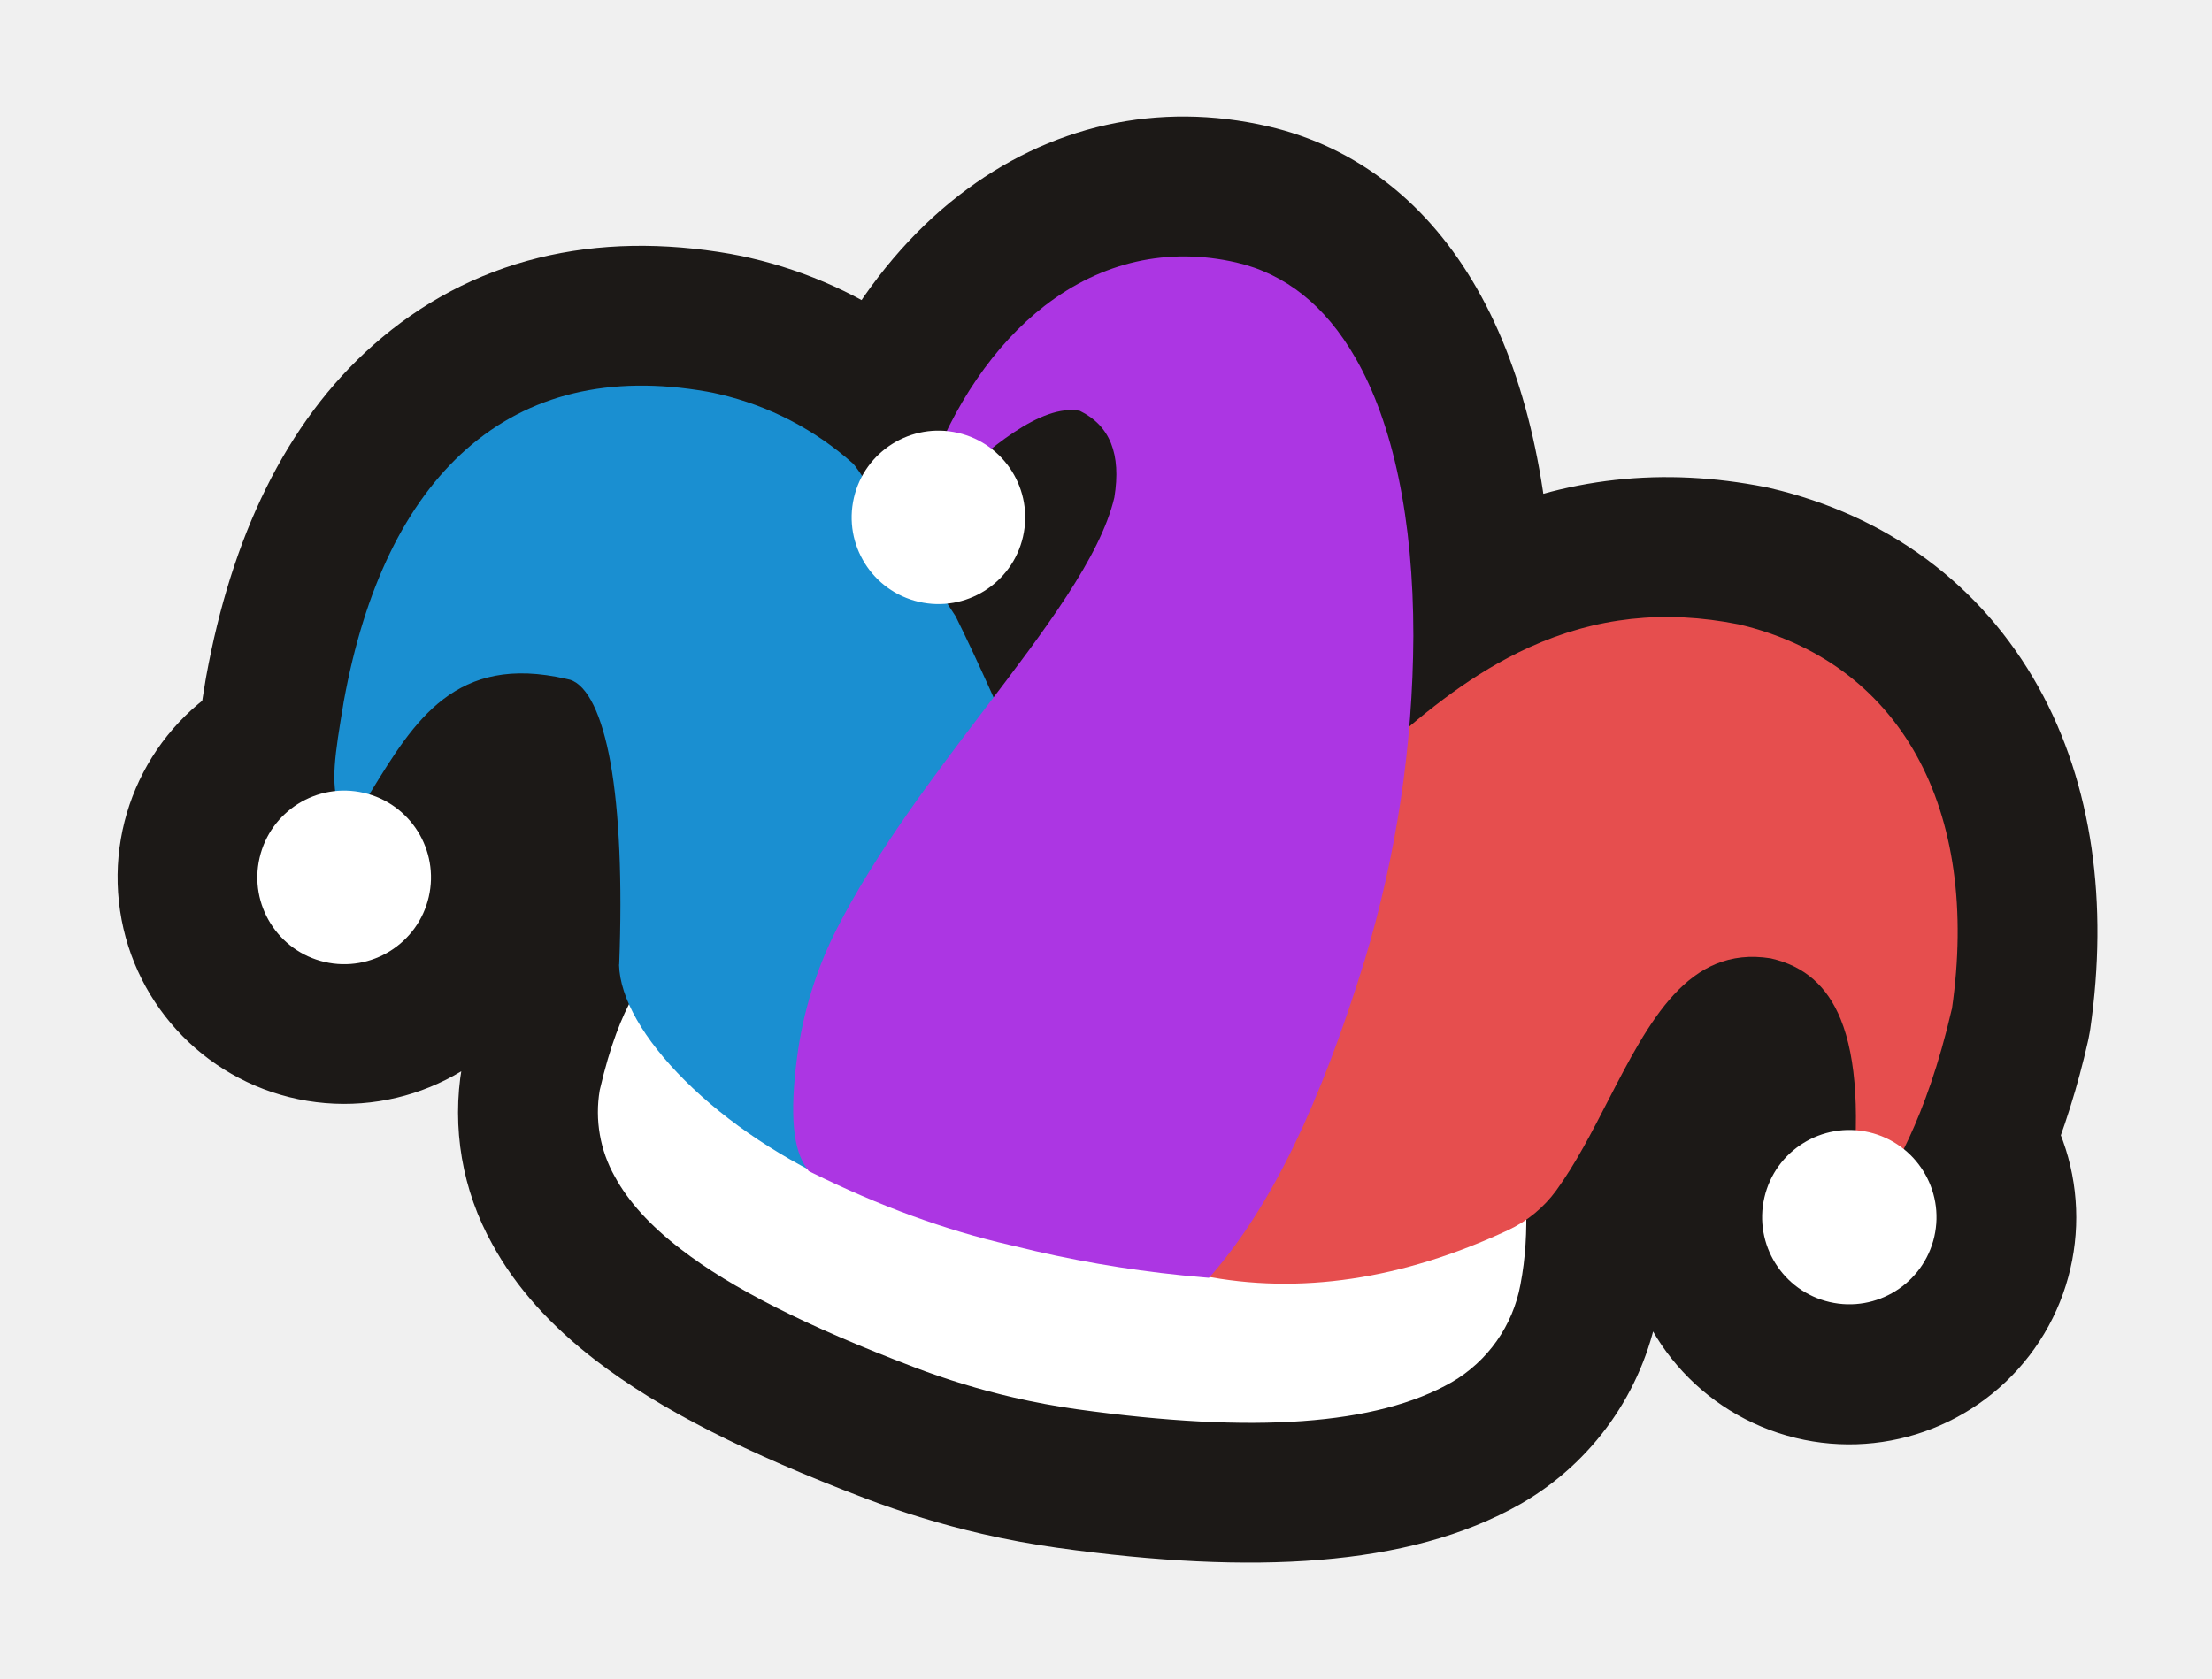
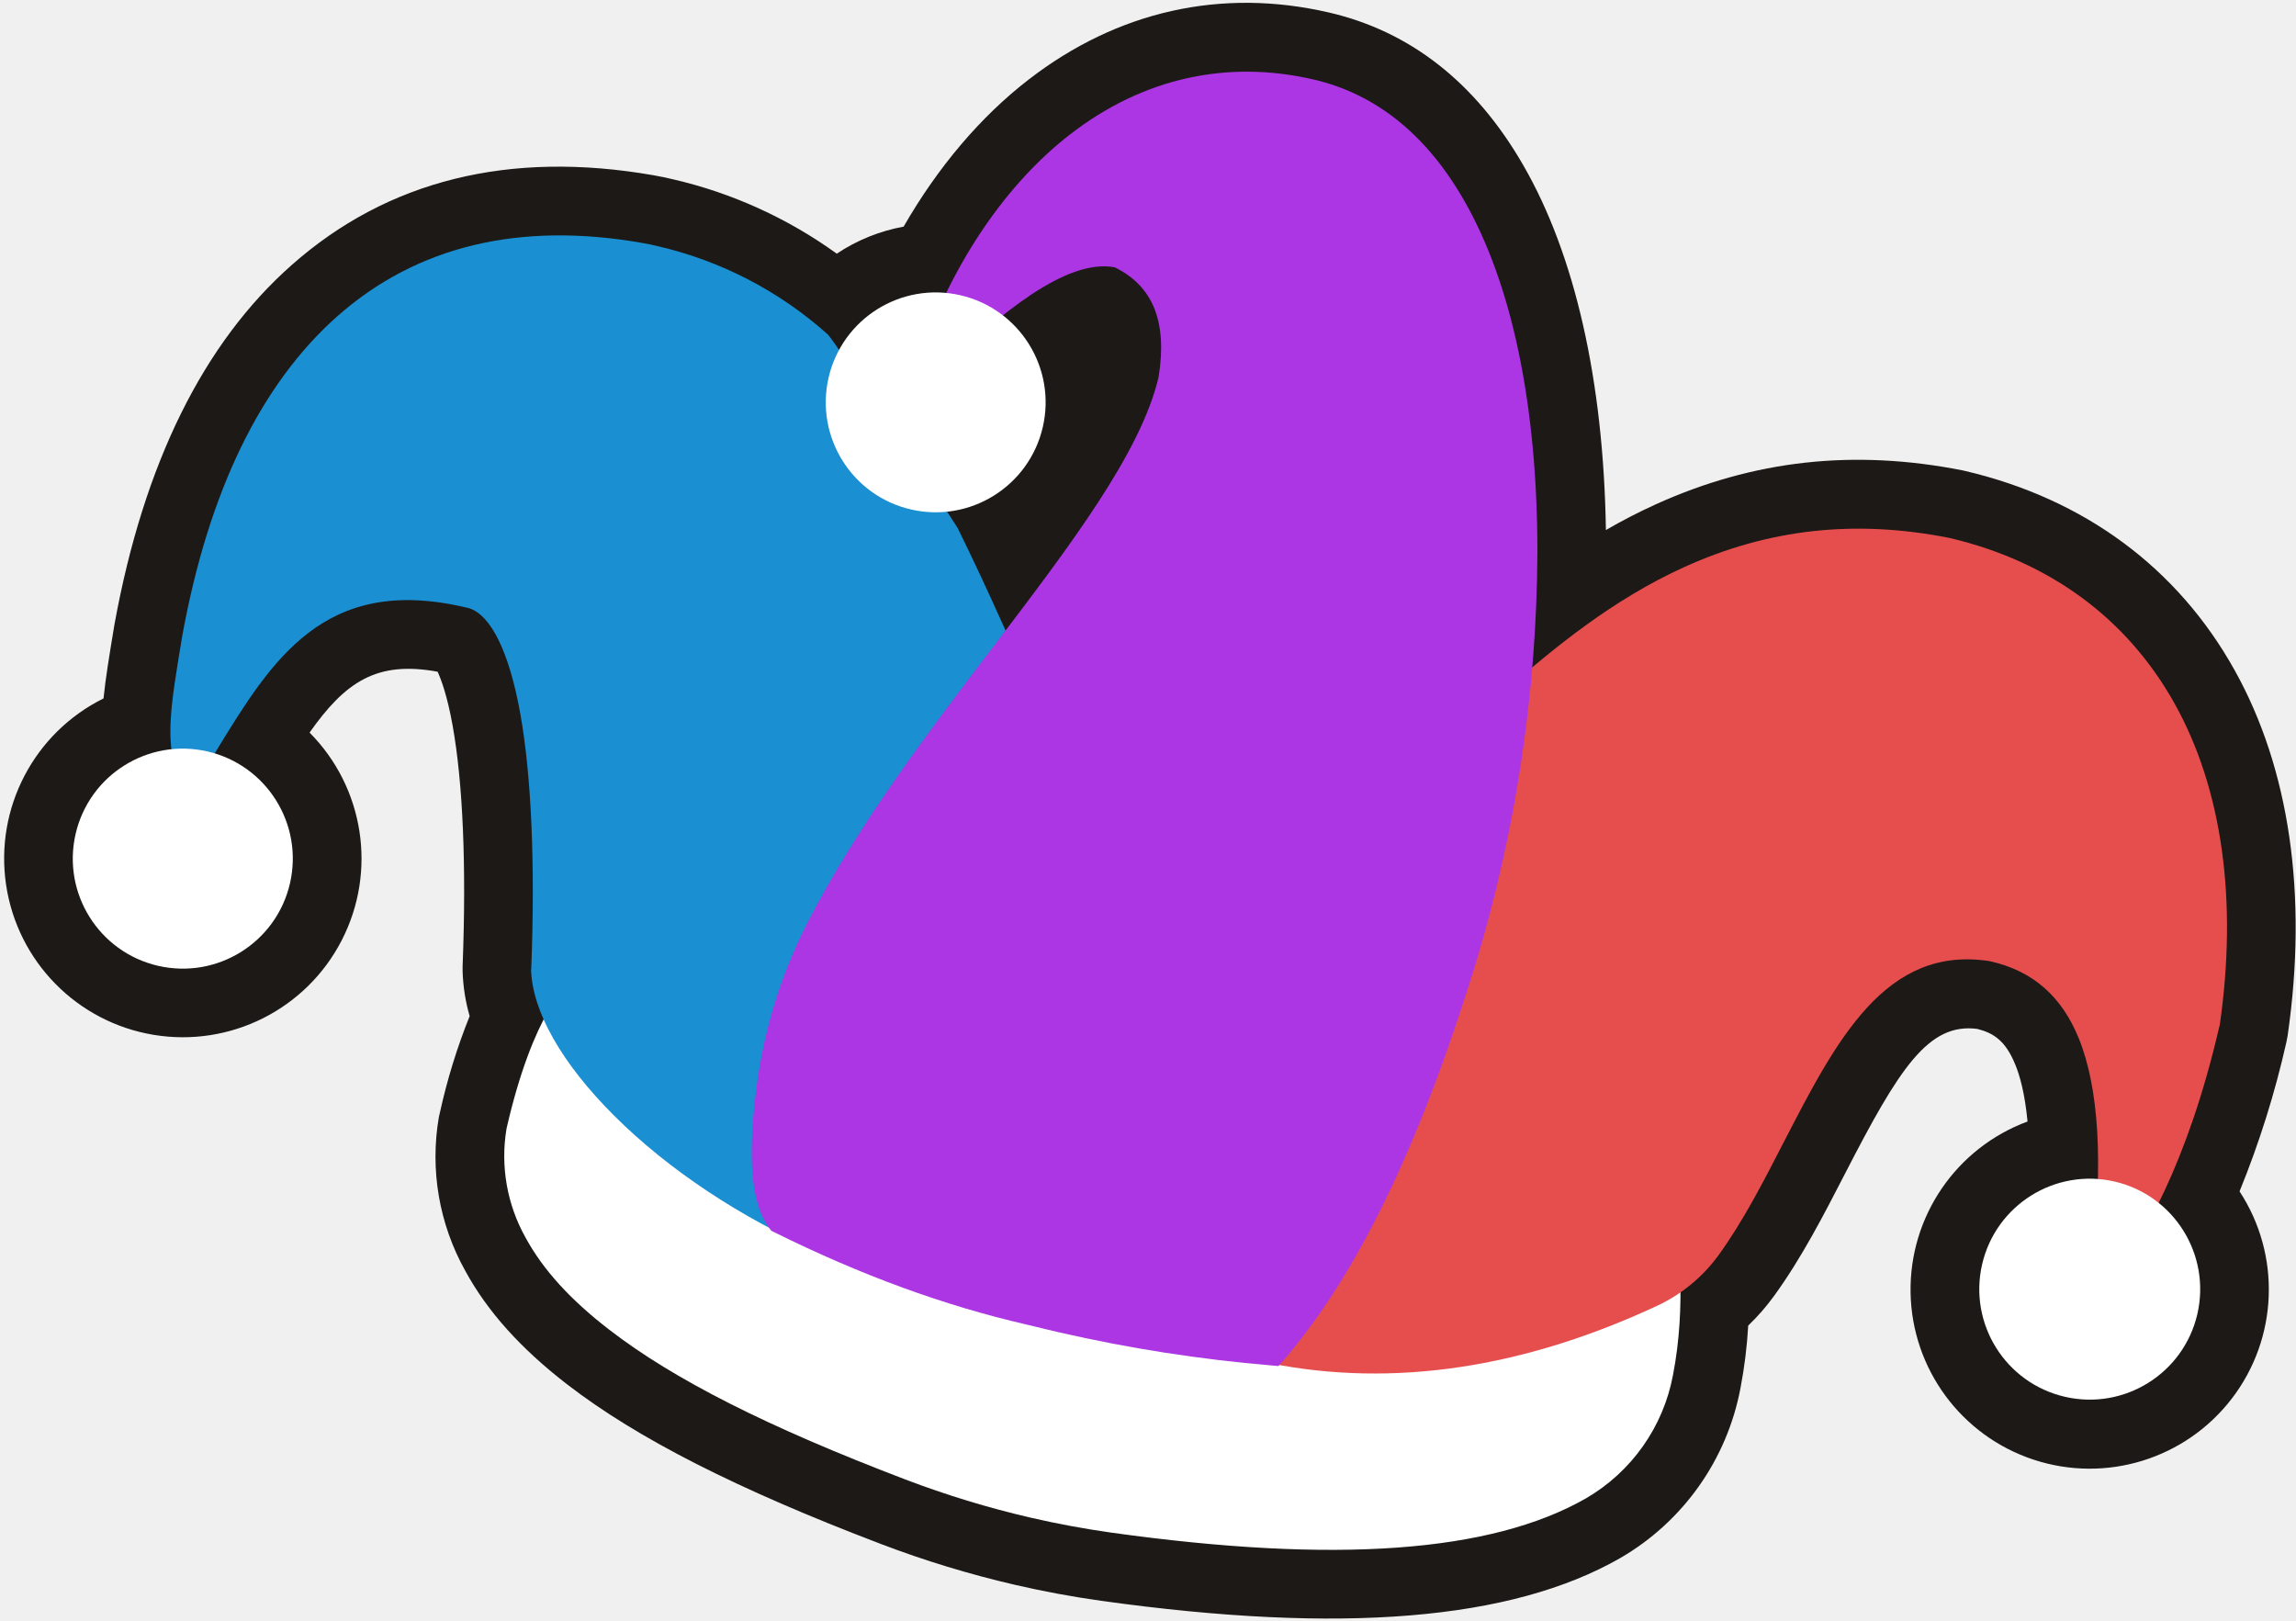
- <svg xmlns="http://www.w3.org/2000/svg" viewBox="-83.836 -72.845 795.17 603.563">
-   <style>.halo{display:none}@media (prefers-color-scheme:dark){.halo{display:inline}}</style>
+ <svg xmlns="http://www.w3.org/2000/svg" viewBox="-11.983 -0.992 651.465 459.858">
  <g transform="rotate(13 328.12 227.34)">
-     <path class="halo" d="M640.58,267.75A267.54,267.54,0,0,0,644,223.56l-.08-2c-3.38-40.11-16.51-73.85-38-97.57-22.29-24.63-52.42-37.72-87.14-37.85h-.76c-31.42,1-58.48,10.46-82.73,29-4.11,3.14-8.13,6.55-12.11,10.26C413,84.28,397.08,51.31,377.06,29.83,358.61,10,337.24,0,313.53,0,282.26,0,255,13.05,234.8,37.75,223.94,51,215.33,67.68,209.66,86.34A50.6,50.6,0,0,0,192.9,98.09a128.88,128.88,0,0,0-50-10.11c-1.79,0-3.61,0-5.42.12h-.16C95.81,90.33,64.05,106.43,42.94,136,23.5,163.19,14.72,200.34,16.86,246.39l.07,1.23c.5,7.86.9,14.39,1.64,20.23a50.7,50.7,0,1,0,59.14-3.71c6.68-16.36,14-24.2,31.52-25,1.54,2,4.22,6.08,7.56,13.87,6.54,15.26,12.82,38,18.14,65.91l.33,1.44a51.48,51.48,0,0,0,4.81,11.95A172.92,172.92,0,0,0,138,360.73l0,1.43A66.32,66.32,0,0,0,155.11,403c8.68,9.8,20.27,17.94,35.43,24.9,22.8,10.46,53.58,18.11,96.87,24.09a291.61,291.61,0,0,0,39.73,2.74c8.29,0,16.66-.36,24.87-1.09,68.55-6.06,114.57-20.74,140.68-44.88A70.87,70.87,0,0,0,515.15,354a133.55,133.55,0,0,0-1.85-17.74,63,63,0,0,0,5.27-9.89c5.17-12.2,8.54-25.47,11.8-38.31,8.24-32.51,13.37-47.08,27.32-48.44,4.73.09,8.56,1.44,12.75,7.39,2,2.78,4.53,7.43,7.06,15a50.83,50.83,0,1,0,63.08,5.79Z" fill="#ffffff" stroke="#ffffff" stroke-width="143.553" stroke-linejoin="round" />
-     <path d="M640.58,267.75A267.54,267.54,0,0,0,644,223.56l-.08-2c-3.38-40.11-16.51-73.85-38-97.57-22.29-24.63-52.42-37.72-87.14-37.85h-.76c-31.42,1-58.48,10.46-82.73,29-4.11,3.14-8.13,6.55-12.11,10.26C413,84.28,397.08,51.31,377.06,29.83,358.61,10,337.24,0,313.53,0,282.26,0,255,13.05,234.8,37.75,223.94,51,215.33,67.68,209.66,86.34A50.6,50.6,0,0,0,192.9,98.09a128.88,128.88,0,0,0-50-10.11c-1.79,0-3.61,0-5.42.12h-.16C95.81,90.33,64.05,106.43,42.94,136,23.5,163.19,14.72,200.34,16.86,246.39l.07,1.23c.5,7.86.9,14.39,1.64,20.23a50.7,50.7,0,1,0,59.14-3.71c6.68-16.36,14-24.2,31.52-25,1.54,2,4.22,6.08,7.56,13.87,6.54,15.26,12.82,38,18.14,65.91l.33,1.44a51.48,51.48,0,0,0,4.81,11.95A172.92,172.92,0,0,0,138,360.73l0,1.43A66.32,66.32,0,0,0,155.11,403c8.68,9.8,20.27,17.94,35.43,24.9,22.8,10.46,53.58,18.11,96.87,24.09a291.61,291.61,0,0,0,39.73,2.74c8.29,0,16.66-.36,24.87-1.09,68.55-6.06,114.57-20.74,140.68-44.88A70.87,70.87,0,0,0,515.15,354a133.55,133.55,0,0,0-1.85-17.74,63,63,0,0,0,5.27-9.89c5.17-12.2,8.54-25.47,11.8-38.31,8.24-32.51,13.37-47.08,27.32-48.44,4.73.09,8.56,1.44,12.75,7.39,2,2.78,4.53,7.43,7.06,15a50.83,50.83,0,1,0,63.08,5.79Z" fill="#1c1917" stroke="#1c1917" stroke-width="61.523" stroke-linejoin="round" />
+     <path d="M640.58,267.75A267.54,267.54,0,0,0,644,223.56l-.08-2c-3.38-40.11-16.51-73.85-38-97.57-22.29-24.63-52.42-37.72-87.14-37.85h-.76c-31.42,1-58.48,10.46-82.73,29-4.11,3.14-8.13,6.55-12.11,10.26C413,84.28,397.08,51.31,377.06,29.83,358.61,10,337.24,0,313.53,0,282.26,0,255,13.05,234.8,37.75,223.94,51,215.33,67.68,209.66,86.34A50.6,50.6,0,0,0,192.9,98.09a128.88,128.88,0,0,0-50-10.11c-1.79,0-3.61,0-5.42.12h-.16C95.81,90.33,64.05,106.43,42.94,136,23.5,163.19,14.72,200.34,16.86,246.39l.07,1.23c.5,7.86.9,14.39,1.64,20.23a50.7,50.7,0,1,0,59.14-3.71c6.68-16.36,14-24.2,31.52-25,1.54,2,4.22,6.08,7.56,13.87,6.54,15.26,12.82,38,18.14,65.91l.33,1.44a51.48,51.48,0,0,0,4.81,11.95A172.92,172.92,0,0,0,138,360.73l0,1.43A66.32,66.32,0,0,0,155.11,403c8.68,9.8,20.27,17.94,35.43,24.9,22.8,10.46,53.58,18.11,96.87,24.09a291.61,291.61,0,0,0,39.73,2.74c8.29,0,16.66-.36,24.87-1.09,68.55-6.06,114.57-20.74,140.68-44.88A70.87,70.87,0,0,0,515.15,354a133.55,133.55,0,0,0-1.85-17.74,63,63,0,0,0,5.27-9.89c5.17-12.2,8.54-25.47,11.8-38.31,8.24-32.51,13.37-47.08,27.32-48.44,4.73.09,8.56,1.44,12.75,7.39,2,2.78,4.53,7.43,7.06,15a50.83,50.83,0,1,0,63.08,5.79Z" fill="#1c1917" />
    <path d="M495.66,354.69c-.72-19.95-6.91-38.22-13.5-55l-1-2.65-2.85.12L171.65,310,170,310l-1.12,1.19c-4.27,4.57-11.44,17.08-11.44,49.5V361a47.27,47.27,0,0,0,12.25,29c6.84,7.73,16.32,14.3,29,20.1,21,9.65,50.06,16.79,91.4,22.5a271.91,271.91,0,0,0,37.07,2.56c7.72,0,15.51-.34,23.15-1,64.09-5.67,106.34-18.68,129.16-39.78A51.37,51.37,0,0,0,495.66,354.69Z" fill="#ffffff" />
    <path d="M329.67,278c-17.17-20.92-32.81-42-47.94-62.31-13.41-18-25.91-34.84-37.93-49.5-1.28-1.38-46.63-44.55-48.25-45.21a109.14,109.14,0,0,0-52.62-13.54c-1.51,0-3,0-4.53.1-35.34,1.89-62.1,15.26-79.59,39.73C42,170.88,34.41,203.9,36.34,245.46v.07l.06.87c1.15,18.47,1.79,28.64,7,37l4.45,7.06,2.72-7.89c.87-2.5,1.72-5.06,2.54-7.53,9.53-28.52,18.54-55.47,59.39-55.47h1.36c6.55.52,13.94,9.66,20.85,25.76,7.08,16.53,13.78,40.71,19.36,69.92l0,.13,0,.12c3,11.5,14.45,24,32.35,35.14,18.36,11.44,41.58,20.16,65.38,24.55l2.33.43,1.49-1.84,74-90.64,2.07-2.53Z" fill="#1a8fd1" />
    <circle cx="50.71" cy="307.08" r="31.21" fill="#ffffff" />
    <path d="M624.5,223.22c-3-35.82-14.43-65.6-33-86.12s-43.65-31.33-72.7-31.44h-.14c-27.2.84-50.58,9-71.48,25-17.77,13.59-30.87,30.7-41.76,45.79l-39.76,20.45-.6.31-.47.49-63.73,67.06-2.33,2.46,2,2.71,79.75,105.68,1.25,1.65,2.07-.06c35.45-1.11,70.19-14.76,103.24-40.59a45.12,45.12,0,0,0,13.75-17.88c4.59-10.82,7.77-23.36,10.84-35.49,8-31.4,15.49-61.06,45.47-63.15h.28c12.21,0,21.76,5.12,29.18,15.66,8.77,12.47,14.78,33,17.85,60.9l1.6,14.56,6-13.35c4.73-10.47,12.65-34.05,12.65-74.31v-.34Z" fill="#e64e4e" />
    <path d="M405.68,136c-9.38-40.69-24.21-72.79-42.89-92.83C348.18,27.45,331.61,19.5,313.53,19.5c-25.23,0-47.24,10.58-63.65,30.61C235.42,67.75,225.72,92.56,222.55,120l-1.94,16.78,9.26-14.12c11.6-17.7,26.67-38,40.75-38.54,11.81,2.74,18.07,11.76,19.13,27.54-.05,22-13.8,52.48-28.36,84.79-12.31,27.31-26.26,58.27-33.89,88.51a142.23,142.23,0,0,0-3.57,48.77c2,20.44,6,32.53,12.51,38.05l.73.62.93.22c26.71,6.34,51.48,9.42,75.7,9.42h1.53c2.62.05,5.28.07,7.89.07A431.17,431.17,0,0,0,384,377.71l2-.28,1-1.82c15-28.66,23.87-67.42,27.86-122A410,410,0,0,0,405.68,136Z" fill="#ac36e3" />
    <circle cx="229.74" cy="132.88" r="31.19" fill="#ffffff" />
    <path d="M605.4,273.05a31.34,31.34,0,1,0,31.34,31.34A31.37,31.37,0,0,0,605.4,273.05Z" fill="#ffffff" />
  </g>
</svg>
